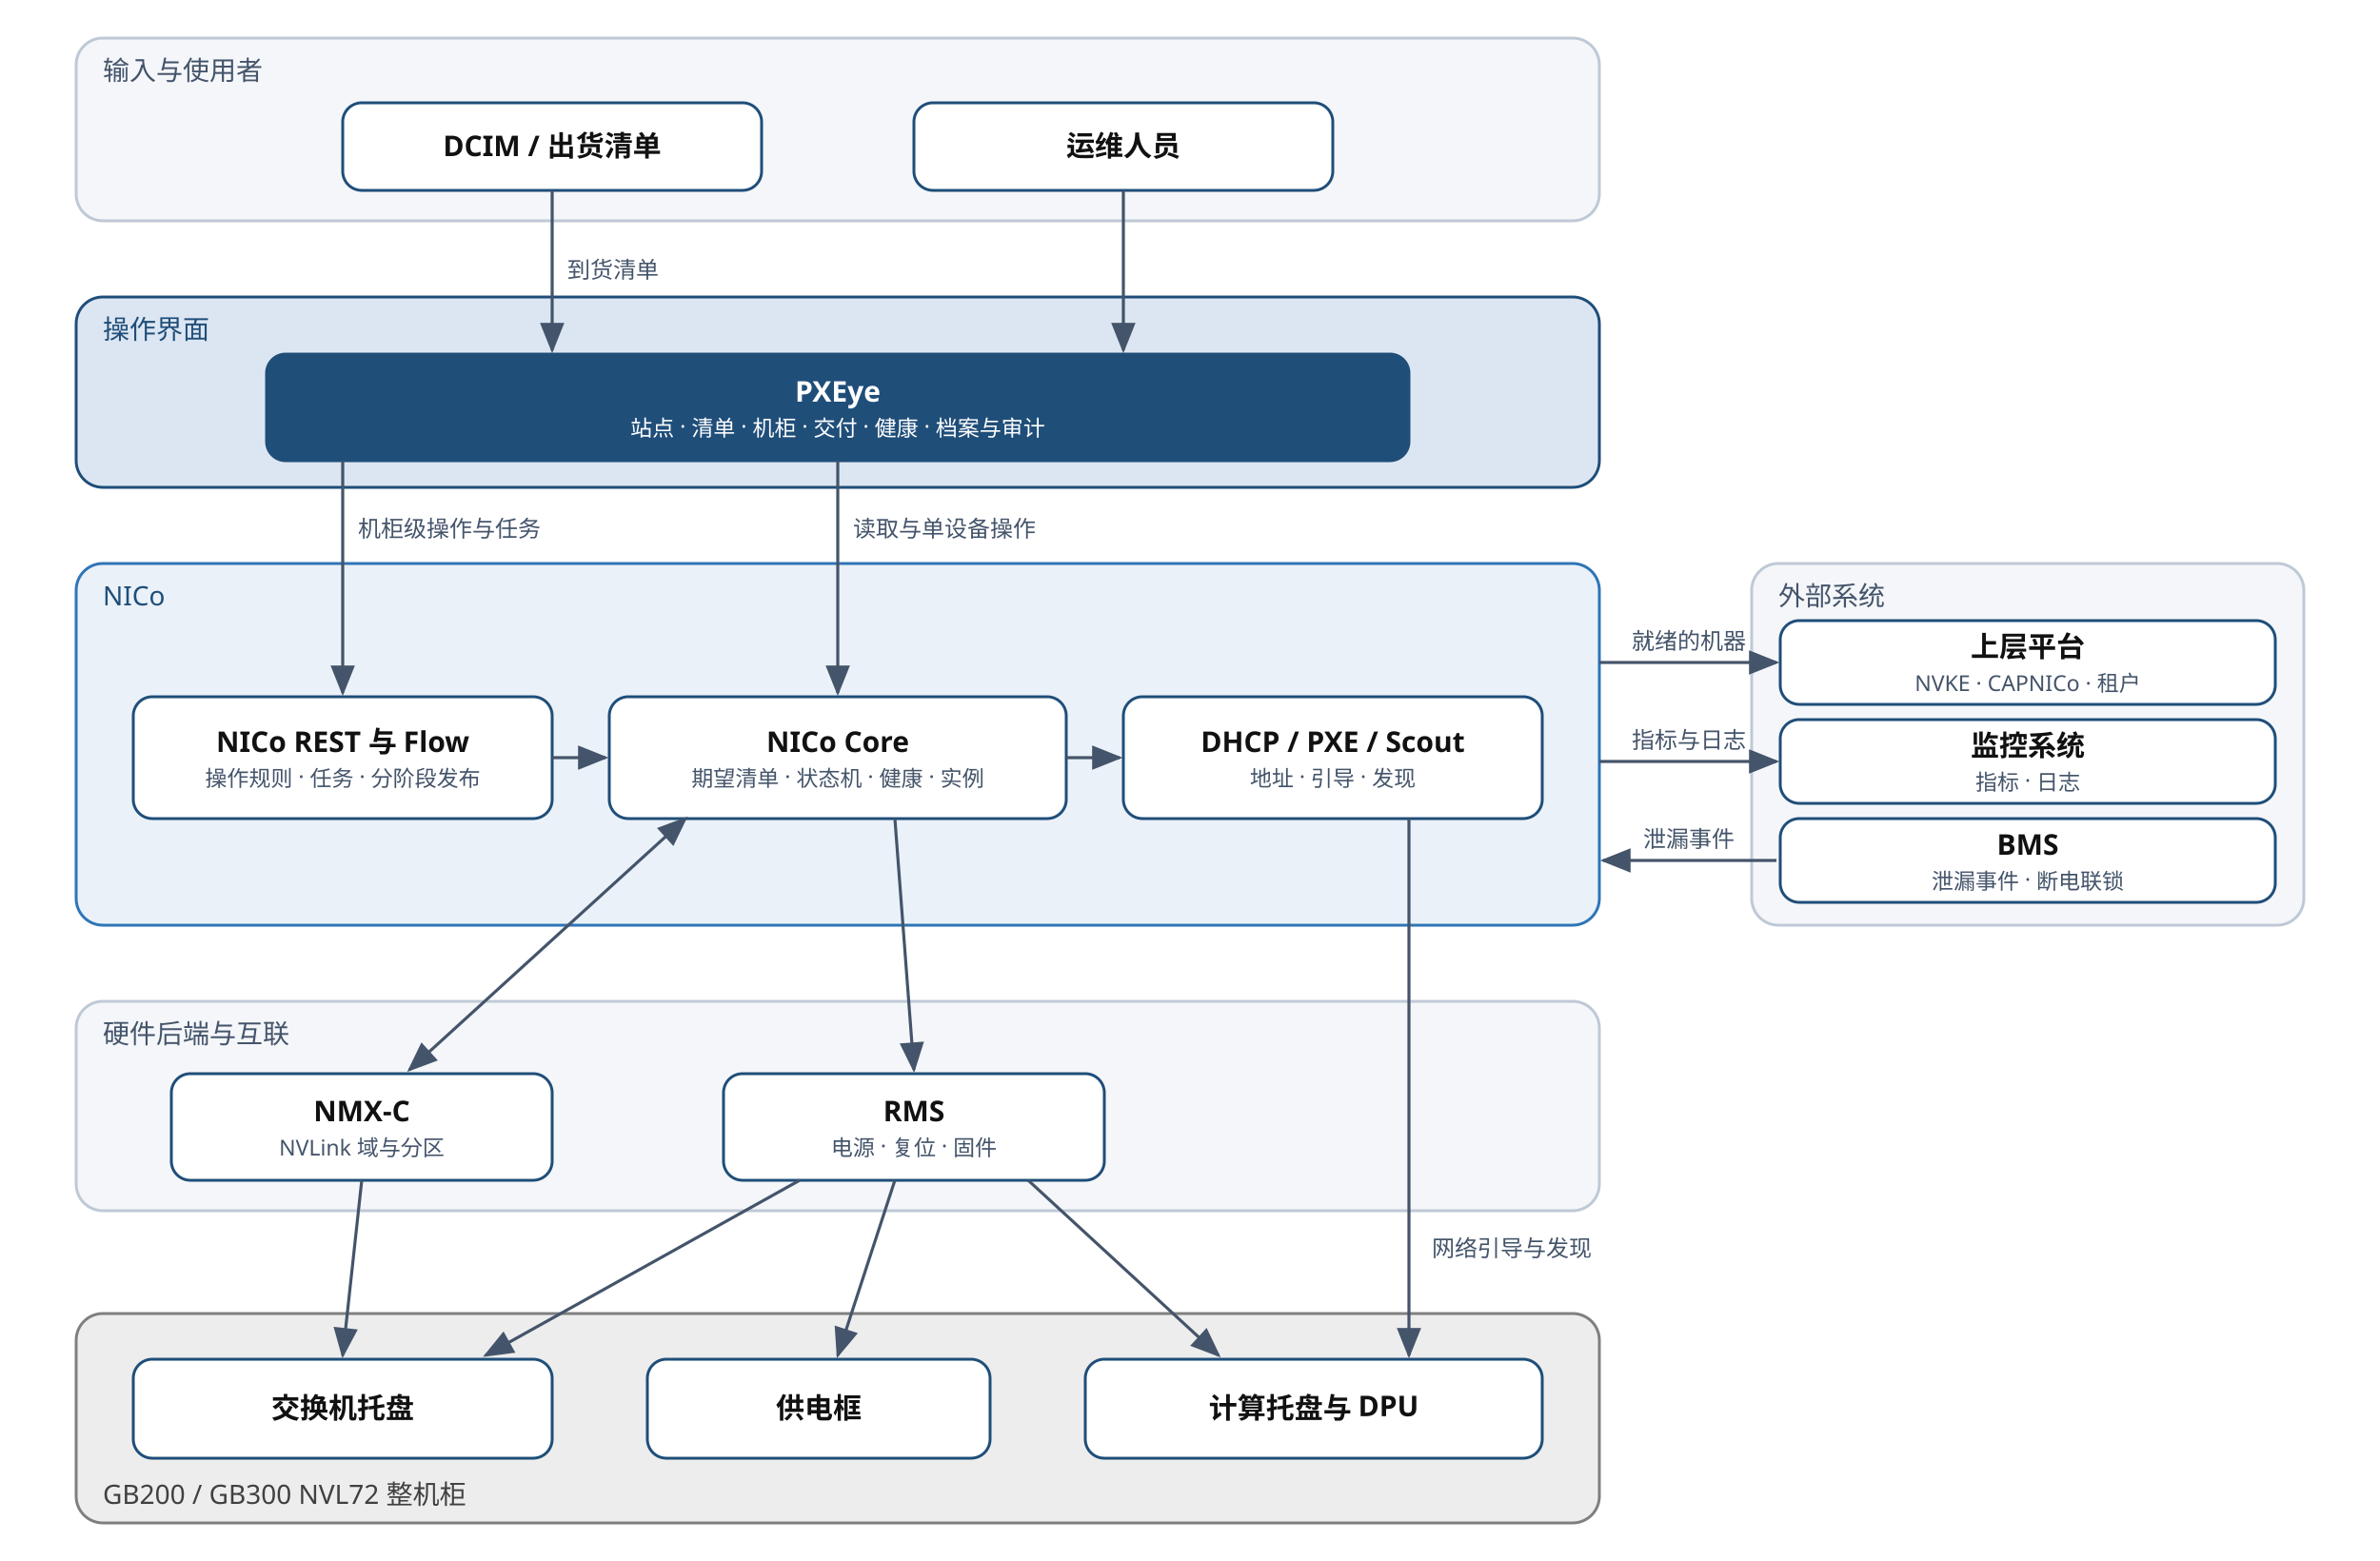
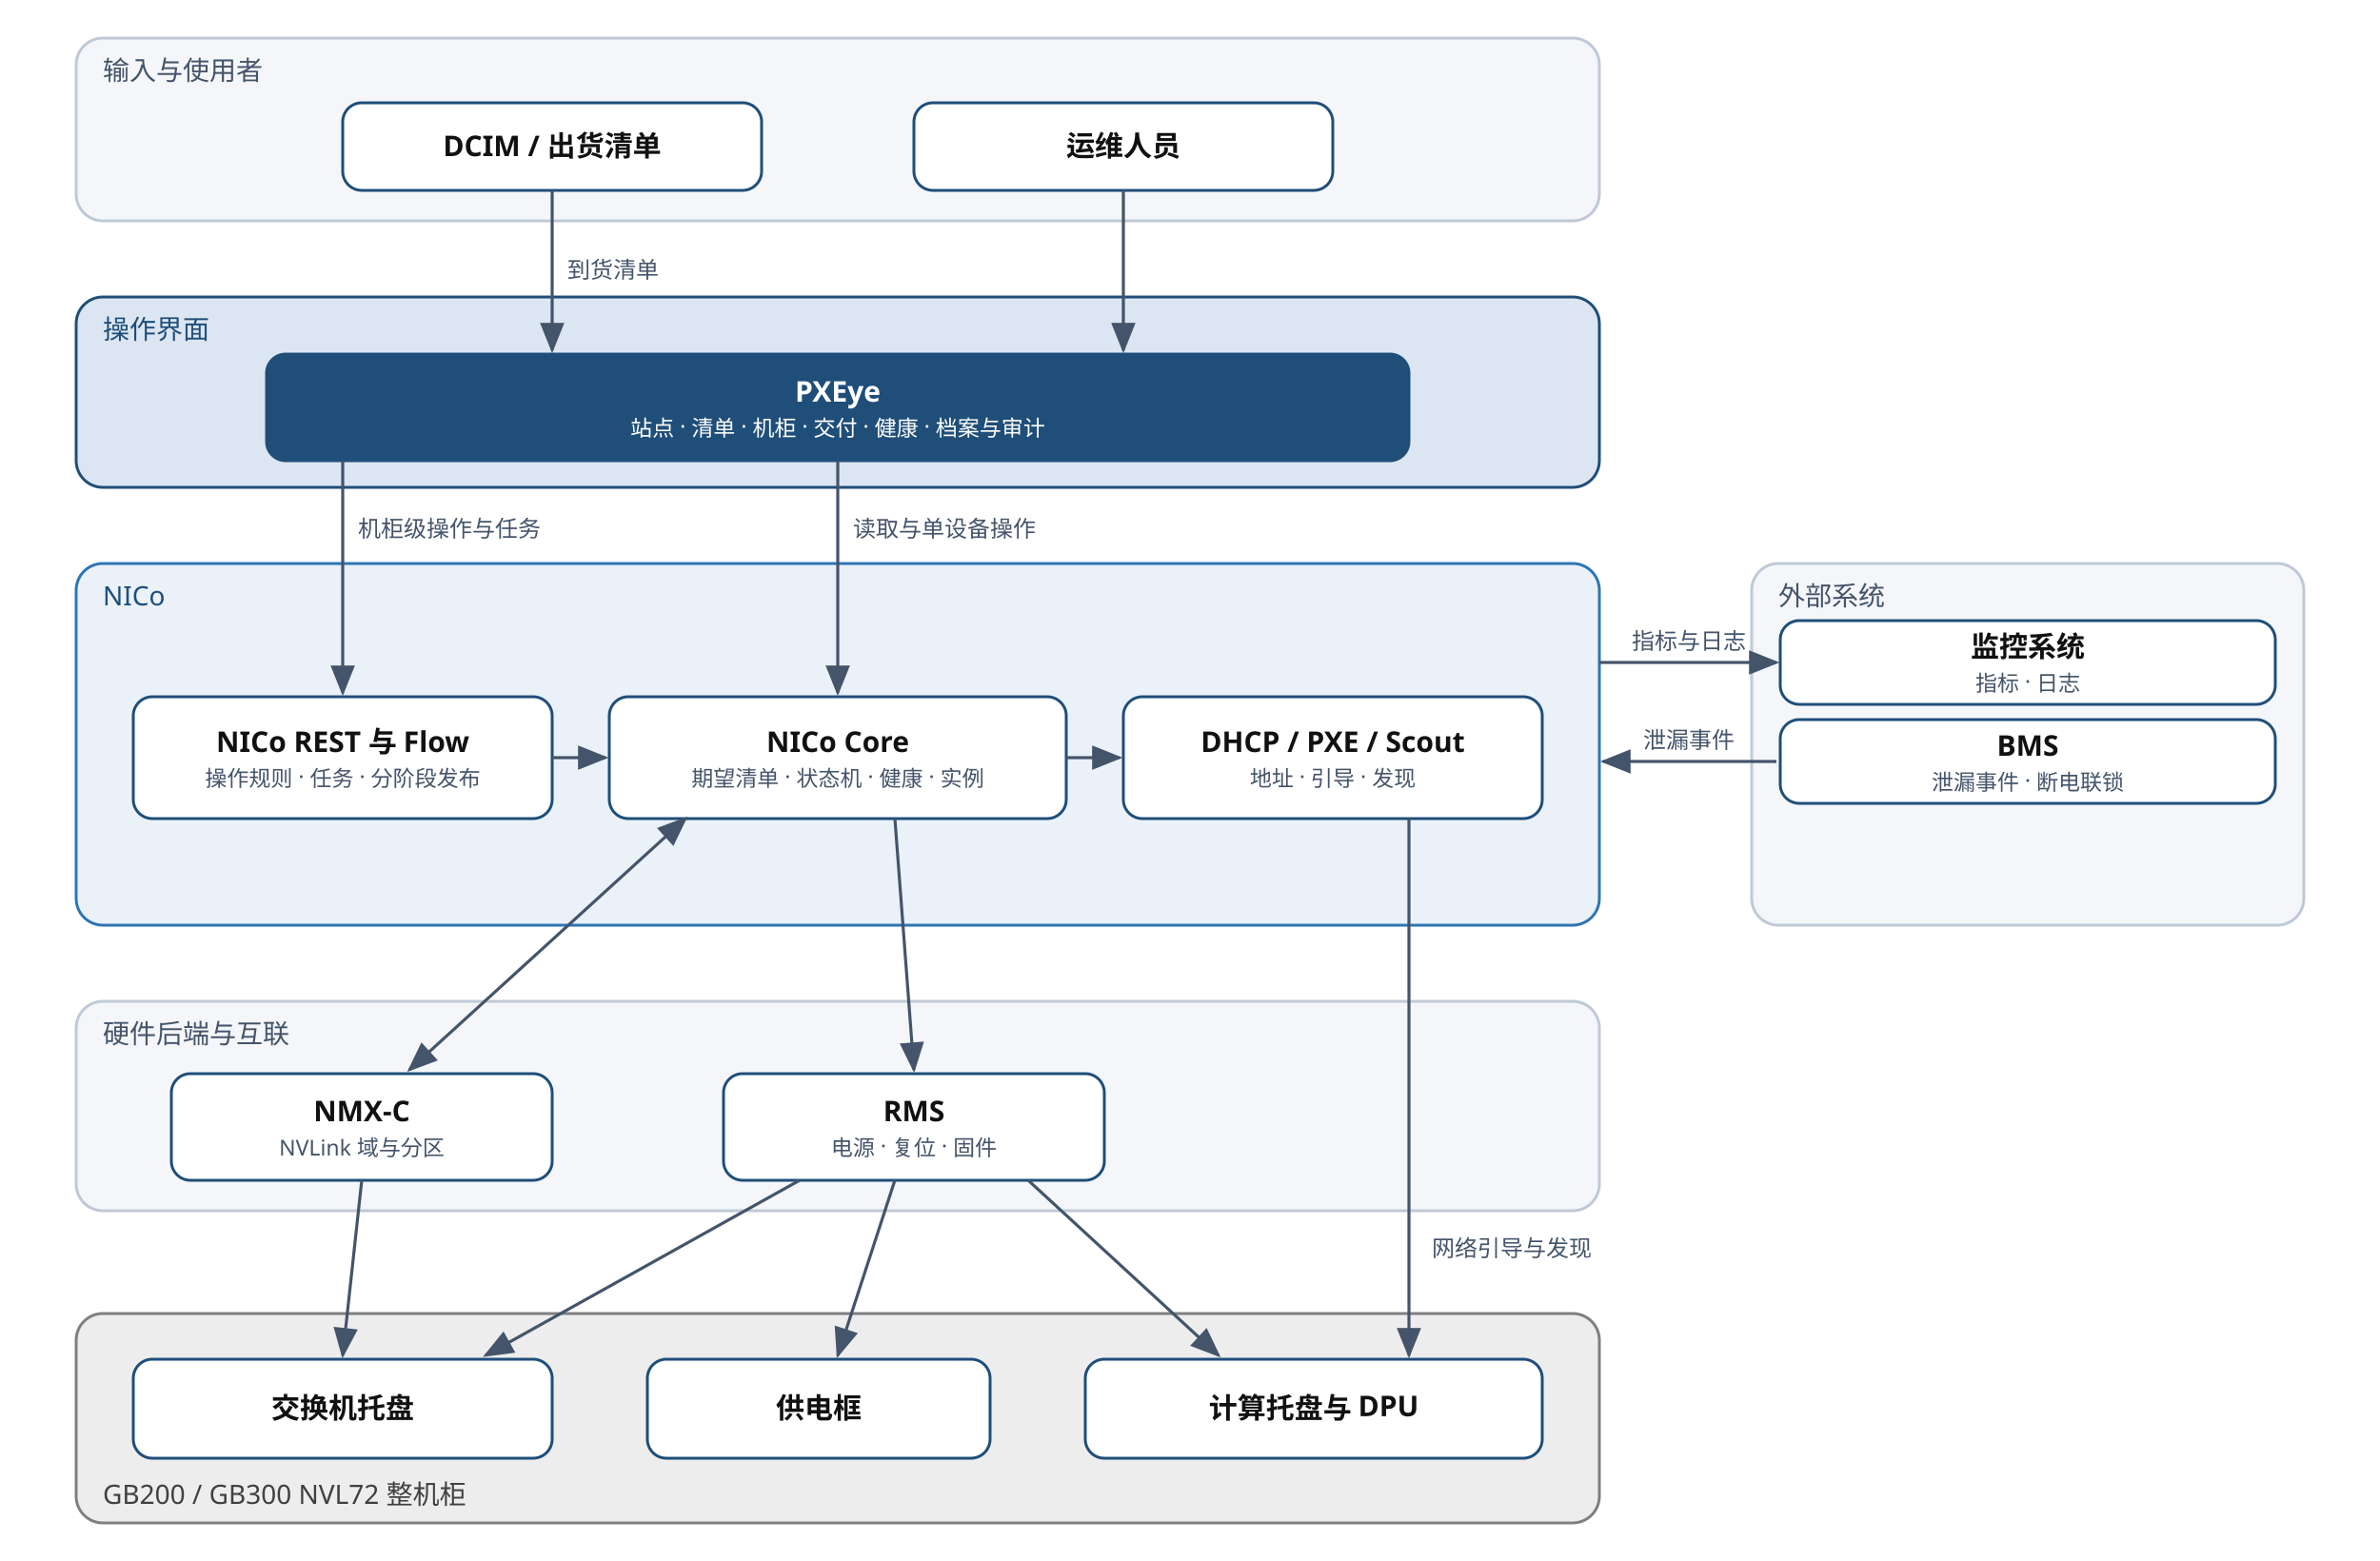
<svg xmlns="http://www.w3.org/2000/svg" width="1250" height="820" viewBox="0 0 1250 820" font-family="PingFang SC, Heiti SC, sans-serif">
  <defs>
    <marker id="ae" markerWidth="10" markerHeight="8" refX="9" refY="4" orient="auto">
      <path d="M0,0 L10,4 L0,8 z" fill="#44546A" />
    </marker>
    <marker id="as" markerWidth="10" markerHeight="8" refX="1" refY="4" orient="auto">
      <path d="M10,0 L0,4 L10,8 z" fill="#44546A" />
    </marker>
  </defs>
  <rect width="1250" height="820" fill="white" />
  <rect x="40" y="20" width="800" height="96" rx="14" fill="#F4F6F9" stroke="#BFC9D6" stroke-width="1.5" />
  <text x="54" y="42" font-size="14" fill="#44546A">输入与使用者</text>
  <rect x="40" y="156" width="800" height="100" rx="14" fill="#DCE6F2" stroke="#1F4E79" stroke-width="1.5" />
  <text x="54" y="178" font-size="14" fill="#1F4E79">操作界面</text>
  <rect x="40" y="296" width="800" height="190" rx="14" fill="#EAF1F8" stroke="#2E75B6" stroke-width="1.5" />
  <text x="54" y="318" font-size="14" fill="#1F4E79">NICo</text>
  <rect x="40" y="526" width="800" height="110" rx="14" fill="#F4F6F9" stroke="#BFC9D6" stroke-width="1.5" />
  <text x="54" y="548" font-size="14" fill="#44546A">硬件后端与互联</text>
  <rect x="40" y="690" width="800" height="110" rx="14" fill="#EDEDED" stroke="#7F7F7F" stroke-width="1.5" />
  <text x="54" y="790" font-size="14" fill="#404040">GB200 / GB300 NVL72 整机柜</text>
  <rect x="920" y="296" width="290" height="190" rx="14" fill="#F4F6F9" stroke="#BFC9D6" stroke-width="1.5" />
  <text x="934" y="318" font-size="14" fill="#44546A">外部系统</text>
  <rect x="180" y="54" width="220" height="46" rx="10" fill="#FFFFFF" stroke="#1F4E79" stroke-width="1.5" />
  <text x="290.0" y="82.0" text-anchor="middle" font-size="15" font-weight="600" fill="#111111">DCIM / 出货清单</text>
  <rect x="480" y="54" width="220" height="46" rx="10" fill="#FFFFFF" stroke="#1F4E79" stroke-width="1.5" />
  <text x="590.0" y="82.0" text-anchor="middle" font-size="15" font-weight="600" fill="#111111">运维人员</text>
  <rect x="140" y="186" width="600" height="56" rx="10" fill="#1F4E79" stroke="#1F4E79" stroke-width="1.5" />
  <text x="440.0" y="211.0" text-anchor="middle" font-size="15" font-weight="600" fill="#FFFFFF">PXEye</text>
  <text x="440.0" y="229.0" text-anchor="middle" font-size="11.5" fill="#FFFFFF">站点 · 清单 · 机柜 · 交付 · 健康 · 档案与审计</text>
  <rect x="70" y="366" width="220" height="64" rx="10" fill="#FFFFFF" stroke="#1F4E79" stroke-width="1.5" />
  <text x="180.0" y="395.0" text-anchor="middle" font-size="15" font-weight="600" fill="#111111">NICo REST 与 Flow</text>
  <text x="180.0" y="413.0" text-anchor="middle" font-size="11.5" fill="#44546A">操作规则 · 任务 · 分阶段发布</text>
  <rect x="320" y="366" width="240" height="64" rx="10" fill="#FFFFFF" stroke="#1F4E79" stroke-width="1.5" />
  <text x="440.0" y="395.0" text-anchor="middle" font-size="15" font-weight="600" fill="#111111">NICo Core</text>
  <text x="440.0" y="413.0" text-anchor="middle" font-size="11.5" fill="#44546A">期望清单 · 状态机 · 健康 · 实例</text>
  <rect x="590" y="366" width="220" height="64" rx="10" fill="#FFFFFF" stroke="#1F4E79" stroke-width="1.5" />
  <text x="700.0" y="395.0" text-anchor="middle" font-size="15" font-weight="600" fill="#111111">DHCP / PXE / Scout</text>
  <text x="700.0" y="413.0" text-anchor="middle" font-size="11.5" fill="#44546A">地址 · 引导 · 发现</text>
  <rect x="90" y="564" width="200" height="56" rx="10" fill="#FFFFFF" stroke="#1F4E79" stroke-width="1.5" />
  <text x="190.0" y="589.0" text-anchor="middle" font-size="15" font-weight="600" fill="#111111">NMX-C</text>
  <text x="190.0" y="607.0" text-anchor="middle" font-size="11.5" fill="#44546A">NVLink 域与分区</text>
  <rect x="380" y="564" width="200" height="56" rx="10" fill="#FFFFFF" stroke="#1F4E79" stroke-width="1.5" />
  <text x="480.0" y="589.0" text-anchor="middle" font-size="15" font-weight="600" fill="#111111">RMS</text>
  <text x="480.0" y="607.0" text-anchor="middle" font-size="11.5" fill="#44546A">电源 · 复位 · 固件</text>
  <rect x="70" y="714" width="220" height="52" rx="10" fill="#FFFFFF" stroke="#1F4E79" stroke-width="1.5" />
  <text x="180.0" y="745.0" text-anchor="middle" font-size="15" font-weight="600" fill="#111111">交换机托盘</text>
  <rect x="340" y="714" width="180" height="52" rx="10" fill="#FFFFFF" stroke="#1F4E79" stroke-width="1.5" />
  <text x="430.0" y="745.0" text-anchor="middle" font-size="15" font-weight="600" fill="#111111">供电框</text>
  <rect x="570" y="714" width="240" height="52" rx="10" fill="#FFFFFF" stroke="#1F4E79" stroke-width="1.5" />
  <text x="690.0" y="745.0" text-anchor="middle" font-size="15" font-weight="600" fill="#111111">计算托盘与 DPU</text>
  <rect x="935" y="326" width="260" height="44" rx="10" fill="#FFFFFF" stroke="#1F4E79" stroke-width="1.5" />
-   <text x="1065.0" y="345.0" text-anchor="middle" font-size="15" font-weight="600" fill="#111111">上层平台</text>
-   <text x="1065.0" y="363.0" text-anchor="middle" font-size="11.5" fill="#44546A">NVKE · CAPNICo · 租户</text>
+   <text x="1065.0" y="345" text-anchor="middle" font-size="15" font-weight="600" fill="#111111">监控系统</text>
+   <text x="1065.0" y="363" text-anchor="middle" font-size="11.5" fill="#44546A">指标 · 日志</text>
  <rect x="935" y="378" width="260" height="44" rx="10" fill="#FFFFFF" stroke="#1F4E79" stroke-width="1.5" />
-   <text x="1065.0" y="397.0" text-anchor="middle" font-size="15" font-weight="600" fill="#111111">监控系统</text>
-   <text x="1065.0" y="415.0" text-anchor="middle" font-size="11.5" fill="#44546A">指标 · 日志</text>
-   <rect x="935" y="430" width="260" height="44" rx="10" fill="#FFFFFF" stroke="#1F4E79" stroke-width="1.5" />
-   <text x="1065.0" y="449.0" text-anchor="middle" font-size="15" font-weight="600" fill="#111111">BMS</text>
-   <text x="1065.0" y="467.0" text-anchor="middle" font-size="11.5" fill="#44546A">泄漏事件 · 断电联锁</text>
+   <text x="1065.0" y="397" text-anchor="middle" font-size="15" font-weight="600" fill="#111111">BMS</text>
+   <text x="1065.0" y="415" text-anchor="middle" font-size="11.5" fill="#44546A">泄漏事件 · 断电联锁</text>
  <line x1="290" y1="100" x2="290" y2="184" stroke="#44546A" stroke-width="1.6" marker-end="url(#ae)" />
  <text x="298.0" y="146.0" font-size="12" fill="#44546A" text-anchor="start">到货清单</text>
  <line x1="590" y1="100" x2="590" y2="184" stroke="#44546A" stroke-width="1.6" marker-end="url(#ae)" />
  <line x1="180" y1="242" x2="180" y2="364" stroke="#44546A" stroke-width="1.6" marker-end="url(#ae)" />
  <text x="188.0" y="282" font-size="12" fill="#44546A" text-anchor="start">机柜级操作与任务</text>
  <line x1="440" y1="242" x2="440" y2="364" stroke="#44546A" stroke-width="1.6" marker-end="url(#ae)" />
  <text x="448.0" y="282" font-size="12" fill="#44546A" text-anchor="start">读取与单设备操作</text>
  <line x1="290" y1="398" x2="318" y2="398" stroke="#44546A" stroke-width="1.6" marker-end="url(#ae)" />
  <line x1="560" y1="398" x2="588" y2="398" stroke="#44546A" stroke-width="1.6" marker-end="url(#ae)" />
  <line x1="360" y1="430" x2="215" y2="562" stroke="#44546A" stroke-width="1.6" marker-end="url(#ae)" marker-start="url(#as)" />
  <line x1="470" y1="430" x2="480" y2="562" stroke="#44546A" stroke-width="1.6" marker-end="url(#ae)" />
  <line x1="190" y1="620" x2="180" y2="712" stroke="#44546A" stroke-width="1.6" marker-end="url(#ae)" />
  <line x1="420" y1="620" x2="255" y2="712" stroke="#44546A" stroke-width="1.6" marker-end="url(#ae)" />
  <line x1="470" y1="620" x2="440" y2="712" stroke="#44546A" stroke-width="1.6" marker-end="url(#ae)" />
  <line x1="540" y1="620" x2="640" y2="712" stroke="#44546A" stroke-width="1.6" marker-end="url(#ae)" />
  <line x1="740" y1="430" x2="740" y2="712" stroke="#44546A" stroke-width="1.6" marker-end="url(#ae)" />
  <text x="752" y="660" font-size="12" fill="#44546A" text-anchor="start">网络引导与发现</text>
  <line x1="840" y1="348" x2="933" y2="348" stroke="#44546A" stroke-width="1.6" marker-end="url(#ae)" />
-   <text x="887" y="341" font-size="12" fill="#44546A" text-anchor="middle">就绪的机器</text>
-   <line x1="840" y1="400" x2="933" y2="400" stroke="#44546A" stroke-width="1.6" marker-end="url(#ae)" />
-   <text x="887" y="393" font-size="12" fill="#44546A" text-anchor="middle">指标与日志</text>
-   <line x1="933" y1="452" x2="842" y2="452" stroke="#44546A" stroke-width="1.6" marker-end="url(#ae)" />
-   <text x="887" y="445" font-size="12" fill="#44546A" text-anchor="middle">泄漏事件</text>
+   <text x="887" y="341" font-size="12" fill="#44546A" text-anchor="middle">指标与日志</text>
+   <line x1="933" y1="400" x2="842" y2="400" stroke="#44546A" stroke-width="1.6" marker-end="url(#ae)" />
+   <text x="887" y="393" font-size="12" fill="#44546A" text-anchor="middle">泄漏事件</text>
</svg>
